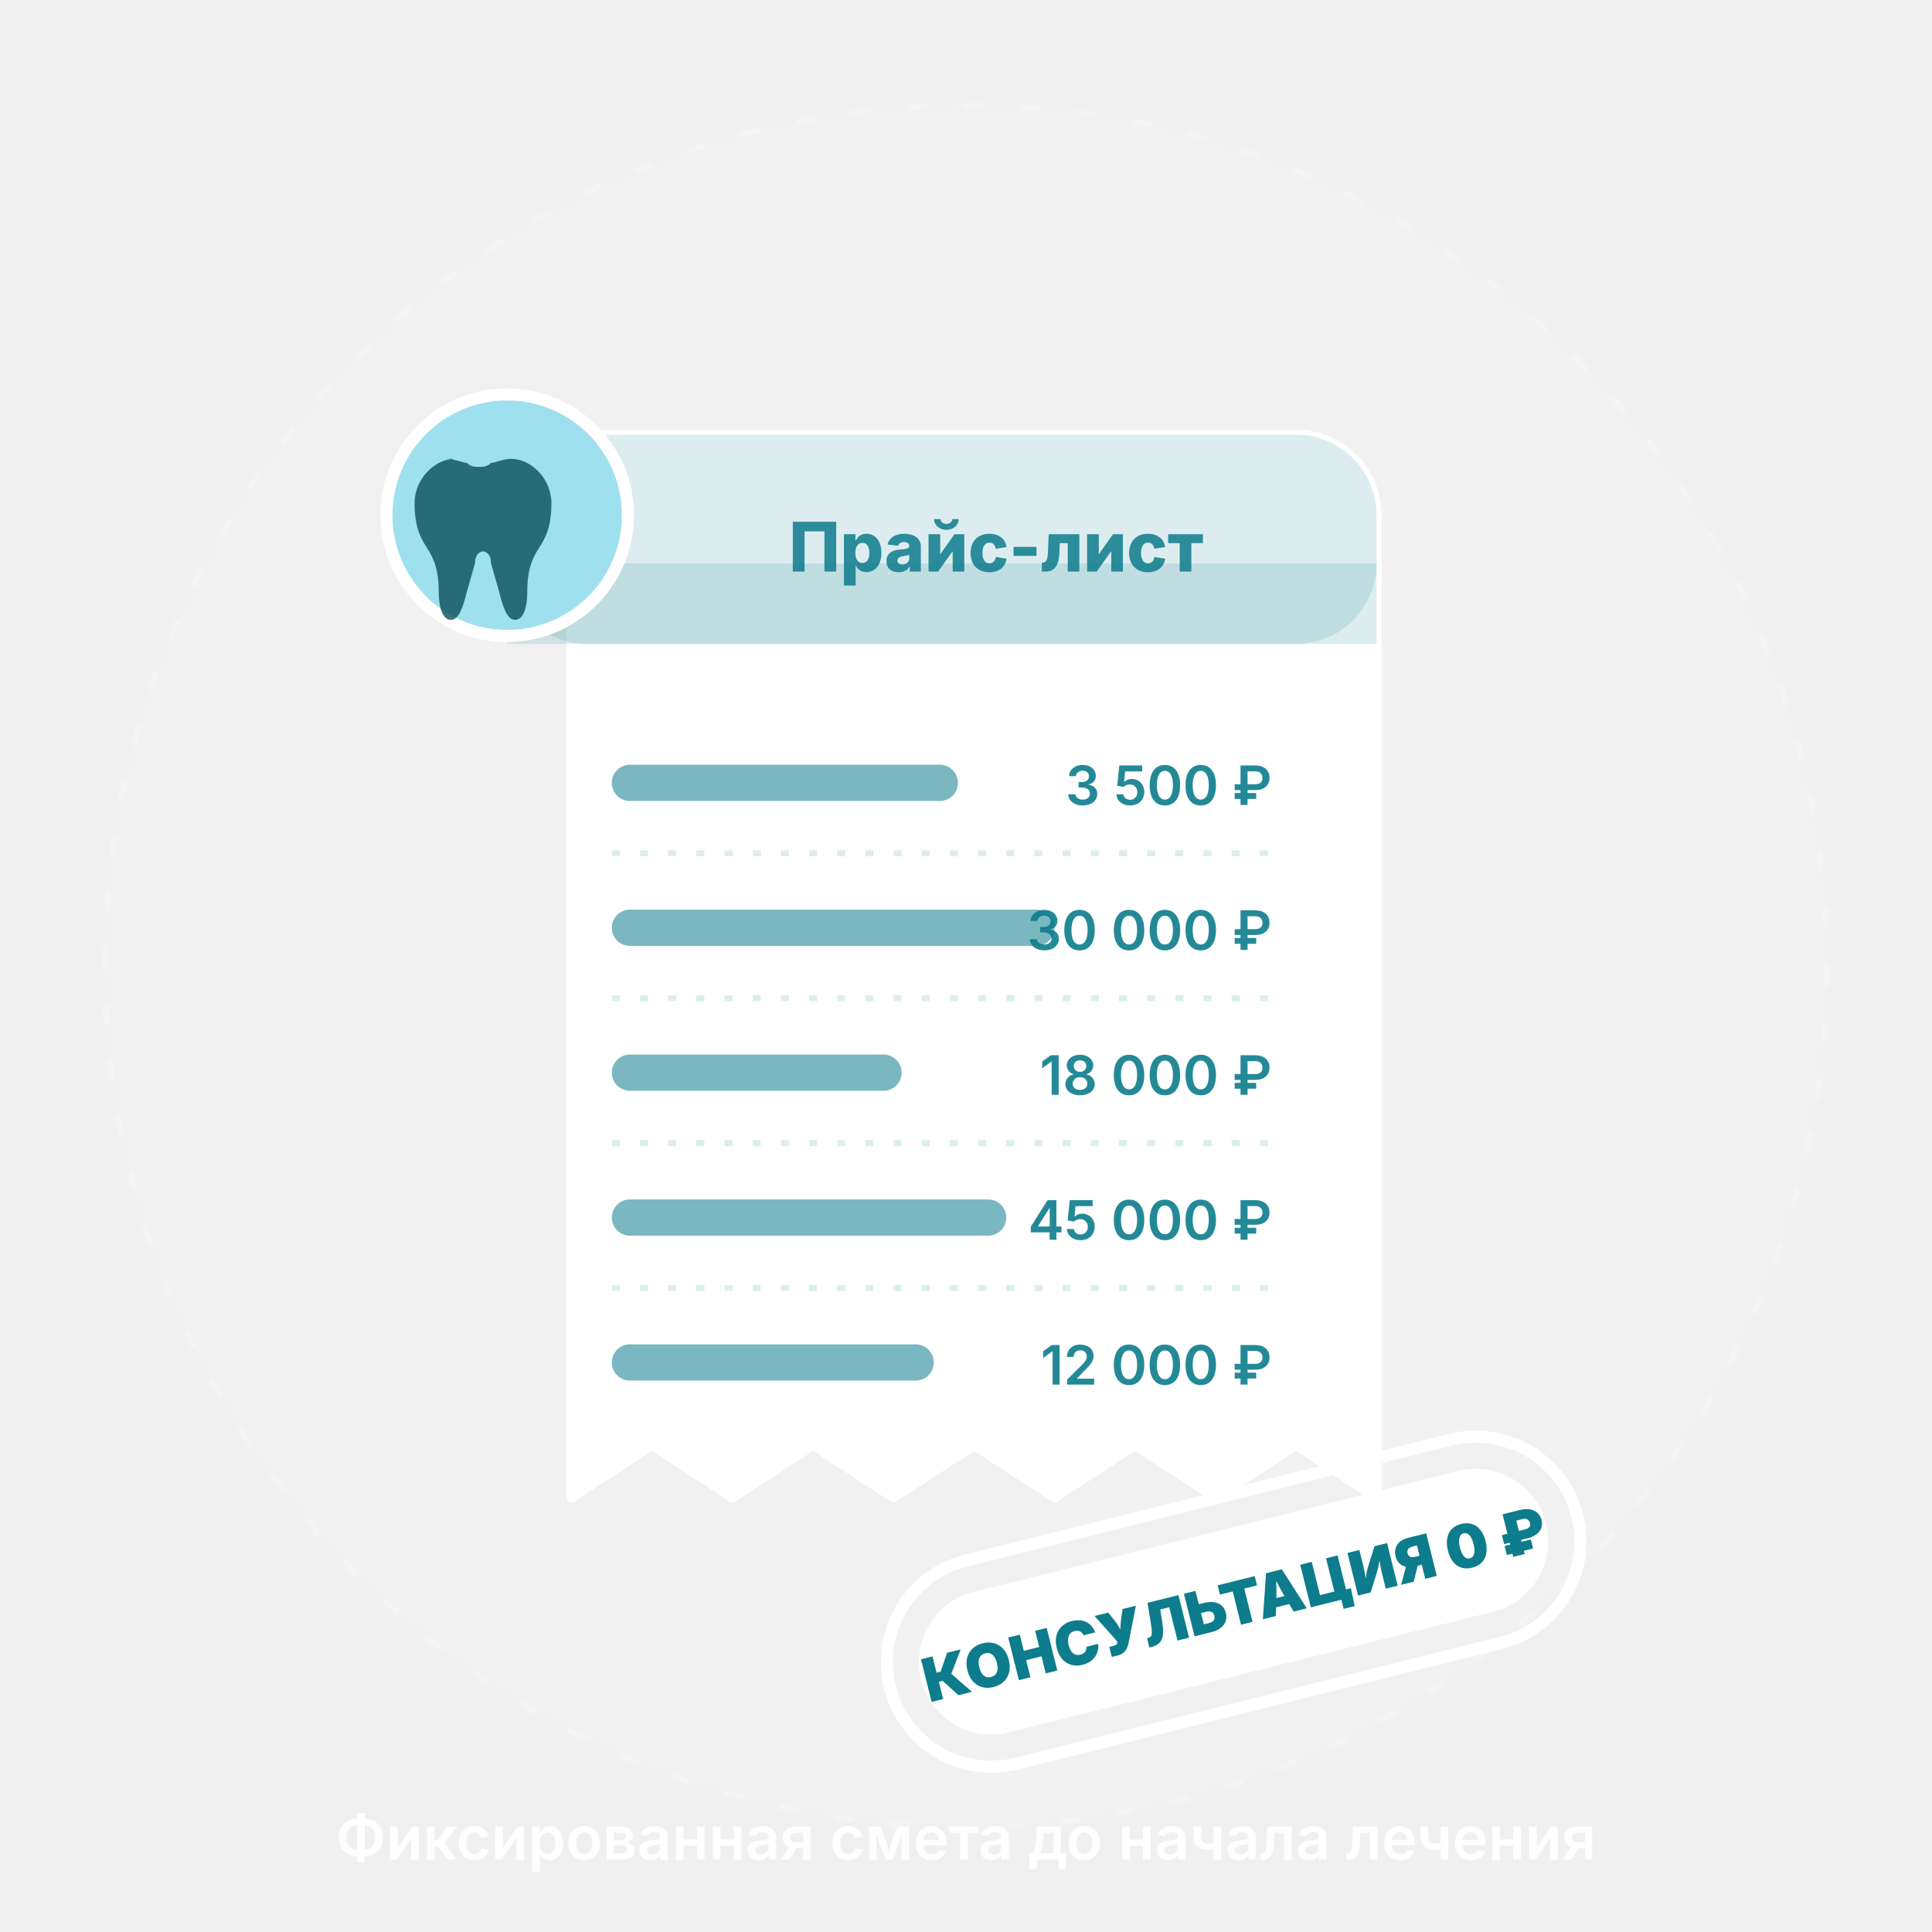
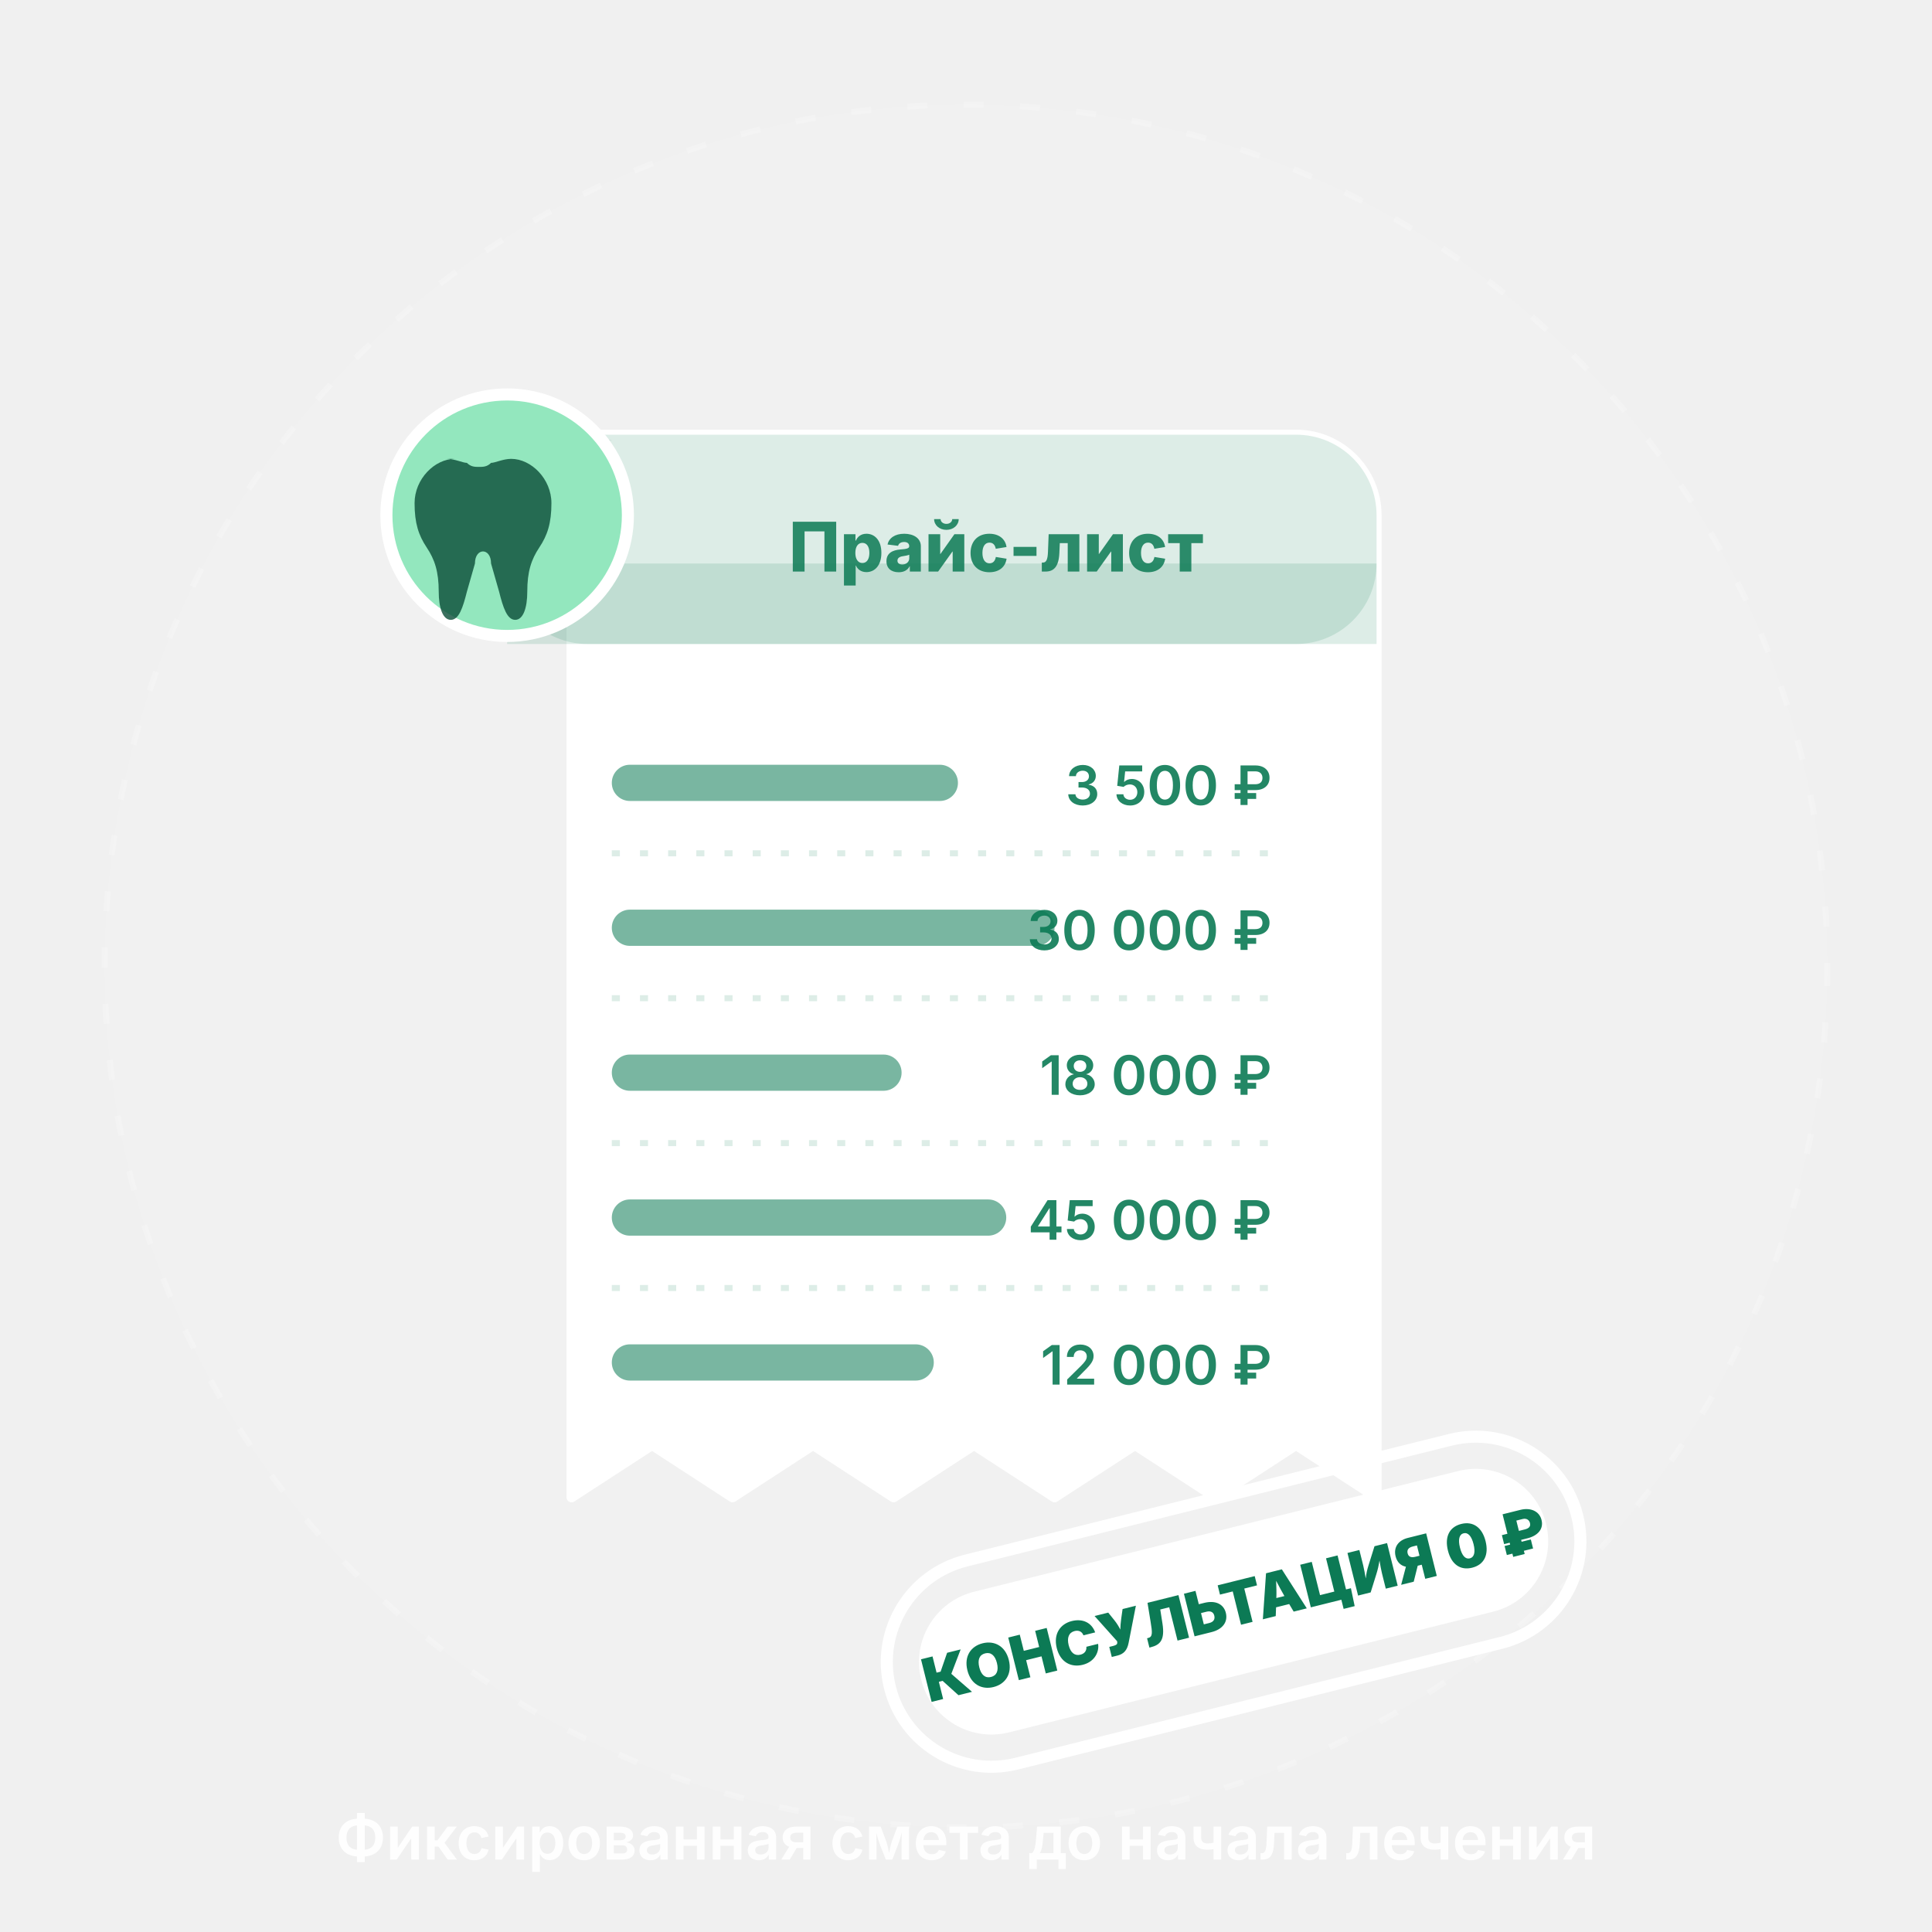
<svg xmlns="http://www.w3.org/2000/svg" viewBox="0 0 480 480" role="img" aria-label="Цены: прайс-лист клиники с расчётом стоимости лечения">
  <circle cx="240" cy="240" r="214" fill="#fff" opacity=".07" />
  <circle cx="240" cy="240" r="214" fill="none" stroke="#fff" stroke-opacity=".18" stroke-width="1.5" stroke-dasharray="5 9" />
  <g>
    <path d="M126 108h196c11 0 20 9 20 20v244l-20-13-20 13-20-13-20 13-20-13-20 13-20-13-20 13-20-13-20 13V128c0-11 9-20 20-20z" fill="#fff" stroke="#fff" stroke-width="2.5" stroke-linejoin="round" />
-     <rect x="126" y="108" width="216" height="52" rx="20" fill="#0D7C8C" fill-opacity=".14" />
-     <rect x="126" y="140" width="216" height="20" fill="#0D7C8C" fill-opacity=".14" />
-     <text x="196" y="142" fill="#0D7C8C" fill-opacity=".85" font-family="system-ui,-apple-system,'Segoe UI',sans-serif" font-size="17" font-weight="800">Прайс-лист</text>
+     <rect x="126" y="108" width="216" height="52" rx="20" fill="#0C7A55" fill-opacity=".14" />
+     <rect x="126" y="140" width="216" height="20" fill="#0C7A55" fill-opacity=".14" />
+     <text x="196" y="142" fill="#0C7A55" fill-opacity=".85" font-family="system-ui,-apple-system,'Segoe UI',sans-serif" font-size="17" font-weight="800">Прайс-лист</text>
    <g font-family="system-ui,-apple-system,'Segoe UI',sans-serif" font-size="13.5" font-weight="600">
-       <g fill="#0D7C8C" fill-opacity=".55">
+       <g fill="#0C7A55" fill-opacity=".55">
        <rect x="152" y="190" width="86" height="9" rx="4.5" />
        <rect x="152" y="226" width="110" height="9" rx="4.5" />
        <rect x="152" y="262" width="72" height="9" rx="4.5" />
        <rect x="152" y="298" width="98" height="9" rx="4.5" />
        <rect x="152" y="334" width="80" height="9" rx="4.5" />
      </g>
-       <g fill="#0D7C8C" fill-opacity=".9" text-anchor="end">
+       <g fill="#0C7A55" fill-opacity=".9" text-anchor="end">
        <text x="316" y="200">3 500 ₽</text>
        <text x="316" y="236">30 000 ₽</text>
        <text x="316" y="272">18 000 ₽</text>
        <text x="316" y="308">45 000 ₽</text>
        <text x="316" y="344">12 000 ₽</text>
      </g>
-       <g stroke="#0D7C8C" stroke-opacity=".14" stroke-width="1.5" stroke-dasharray="2 5">
+       <g stroke="#0C7A55" stroke-opacity=".14" stroke-width="1.5" stroke-dasharray="2 5">
        <path d="M152 212h164" />
        <path d="M152 248h164" />
        <path d="M152 284h164" />
        <path d="M152 320h164" />
      </g>
    </g>
  </g>
  <g transform="rotate(-14 306 396)">
    <rect x="218" y="372" width="176" height="52" rx="26" fill="none" stroke="#fff" stroke-width="3" />
    <rect x="226" y="380" width="160" height="36" rx="18" fill="#fff" />
-     <text x="306" y="404" text-anchor="middle" fill="#0D7C8C" font-family="system-ui,-apple-system,'Segoe UI',sans-serif" font-size="15" font-weight="900">КОНСУЛЬТАЦИЯ 0 ₽</text>
+     <text x="306" y="404" text-anchor="middle" fill="#0C7A55" font-family="system-ui,-apple-system,'Segoe UI',sans-serif" font-size="15" font-weight="900">КОНСУЛЬТАЦИЯ 0 ₽</text>
  </g>
  <g transform="translate(126,128)">
-     <circle cx="0" cy="0" r="30" fill="#9FE0EE" stroke="#fff" stroke-width="3" />
-     <path d="M-13-14c-5 0-10 5-10 11 0 5 1 8 3 11 2 3 3 6 3 11 0 4 1 7 3 7s3-3 4-7l2-7c0-2 1-3 2-3s2 1 2 3l2 7c1 4 2 7 4 7s3-3 3-7c0-5 1-8 3-11 2-3 3-6 3-11 0-6-5-11-10-11-2 0-4 1-5 1-1 1-2 1-3 1s-2 0-3-1c-1 0-3-1-5-1z" fill="#0B4E5A" fill-opacity=".8" />
+     <circle cx="0" cy="0" r="30" fill="#93E7BE" stroke="#fff" stroke-width="3" />
+     <path d="M-13-14c-5 0-10 5-10 11 0 5 1 8 3 11 2 3 3 6 3 11 0 4 1 7 3 7s3-3 4-7l2-7c0-2 1-3 2-3s2 1 2 3l2 7c1 4 2 7 4 7s3-3 3-7c0-5 1-8 3-11 2-3 3-6 3-11 0-6-5-11-10-11-2 0-4 1-5 1-1 1-2 1-3 1s-2 0-3-1c-1 0-3-1-5-1z" fill="#0A4D38" fill-opacity=".8" />
  </g>
  <text x="240" y="462" text-anchor="middle" fill="#fff" fill-opacity=".92" font-family="system-ui,-apple-system,'Segoe UI',sans-serif" font-size="15" font-weight="600">Фиксированная смета до начала лечения</text>
</svg>
